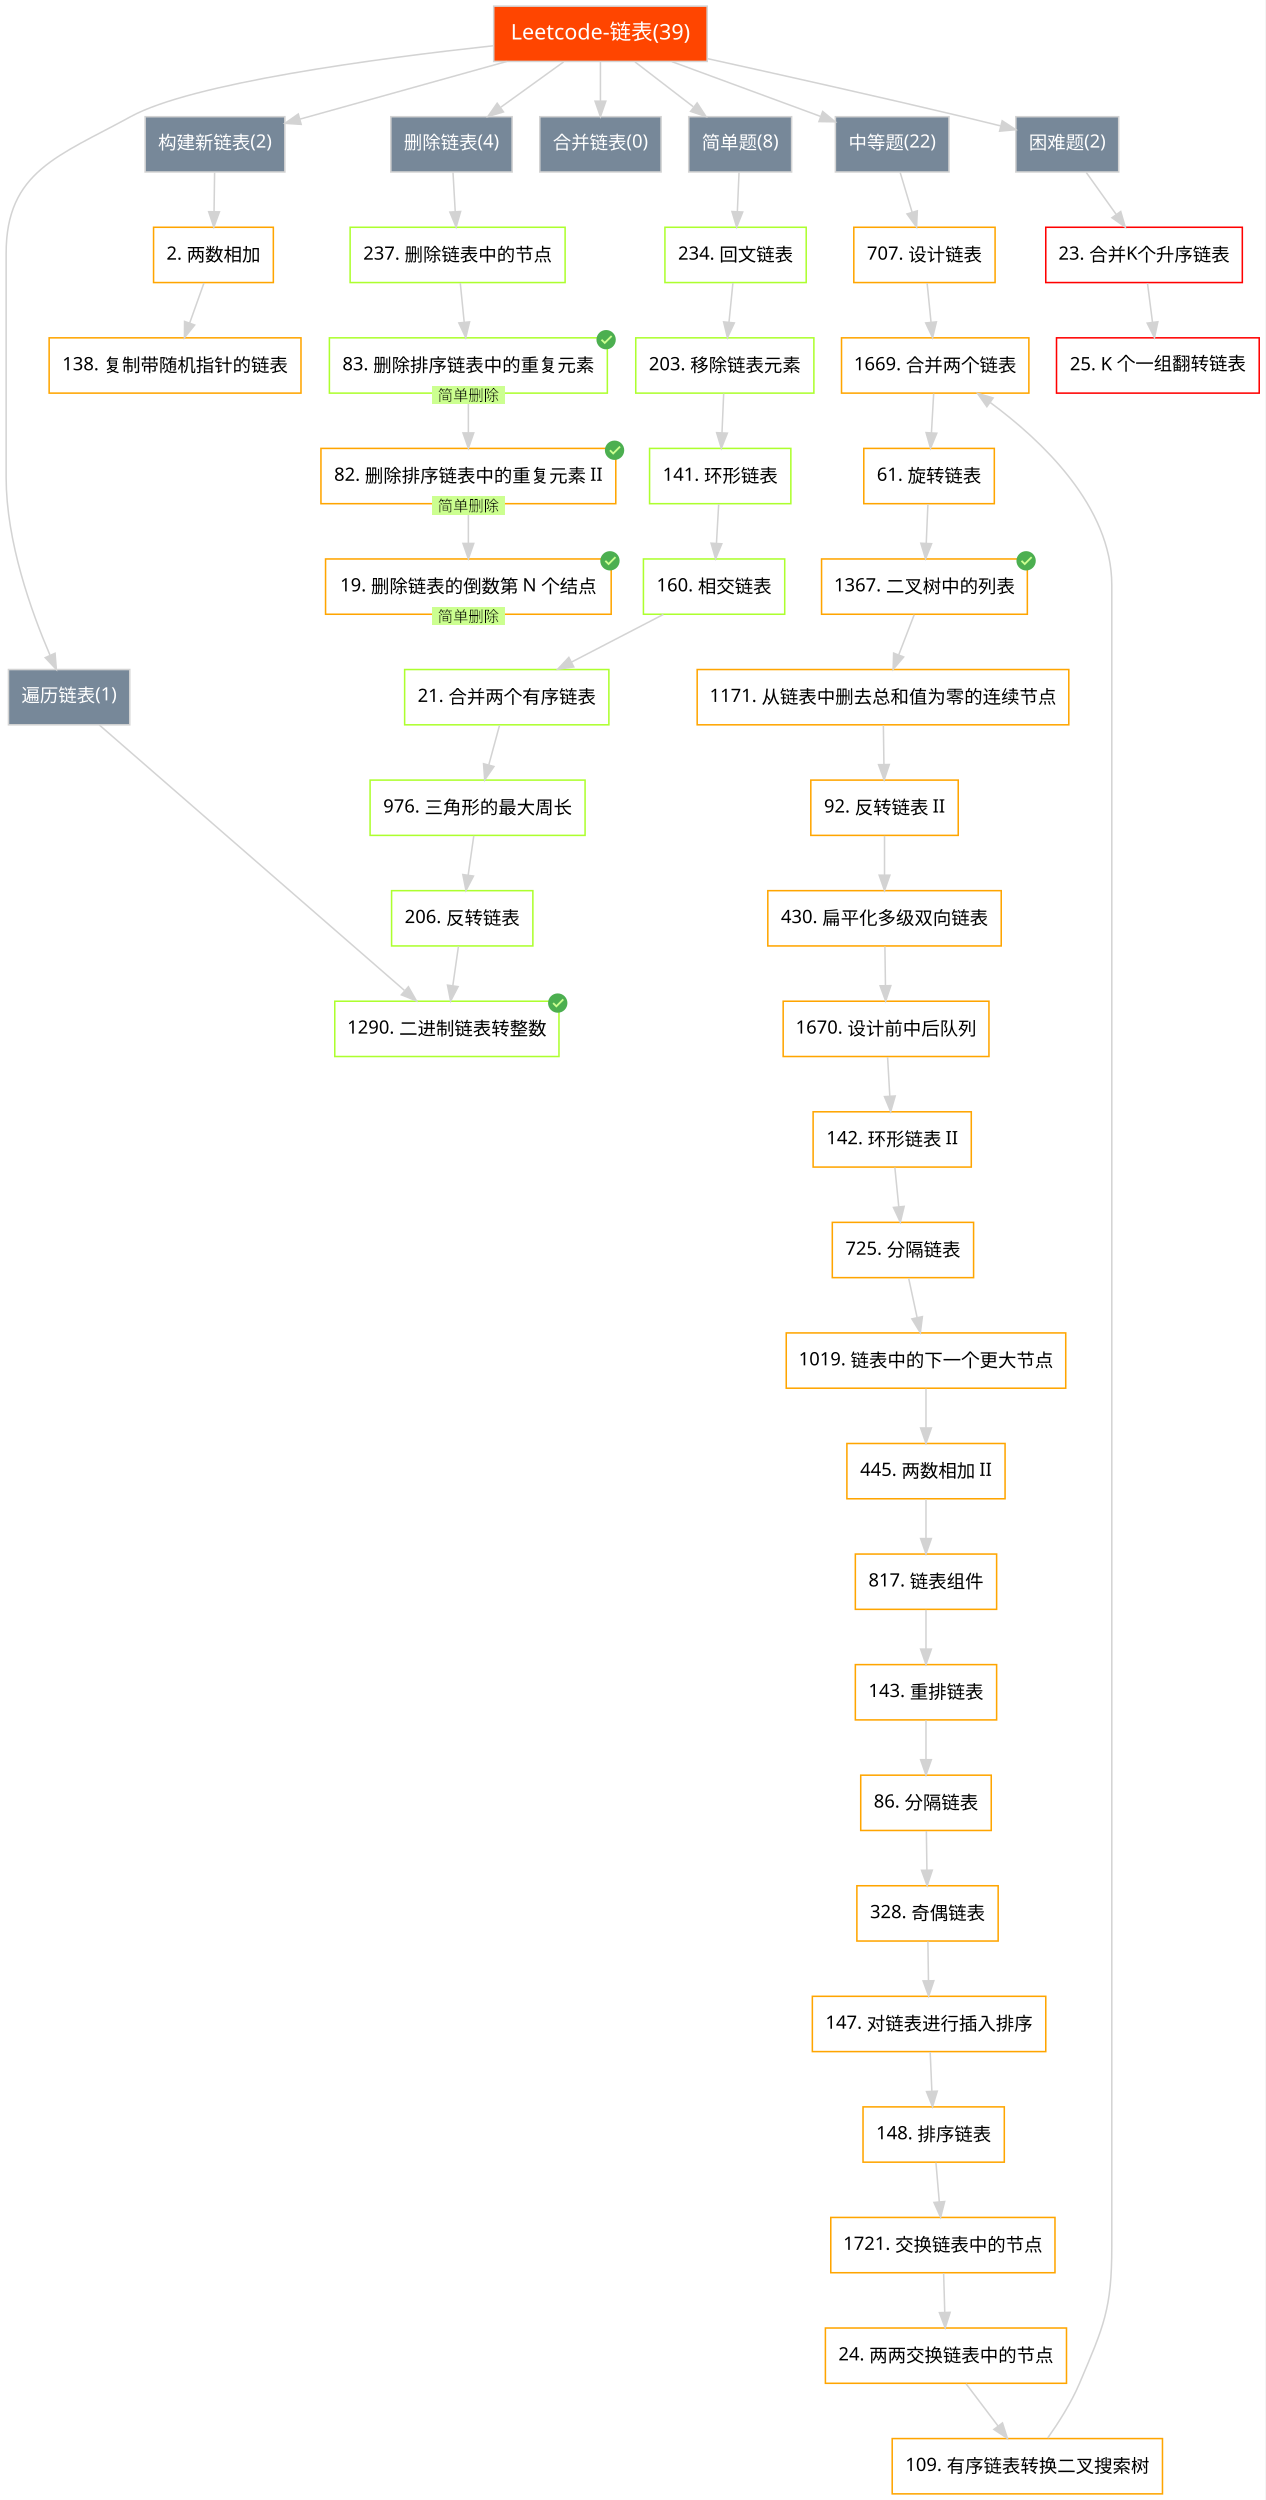
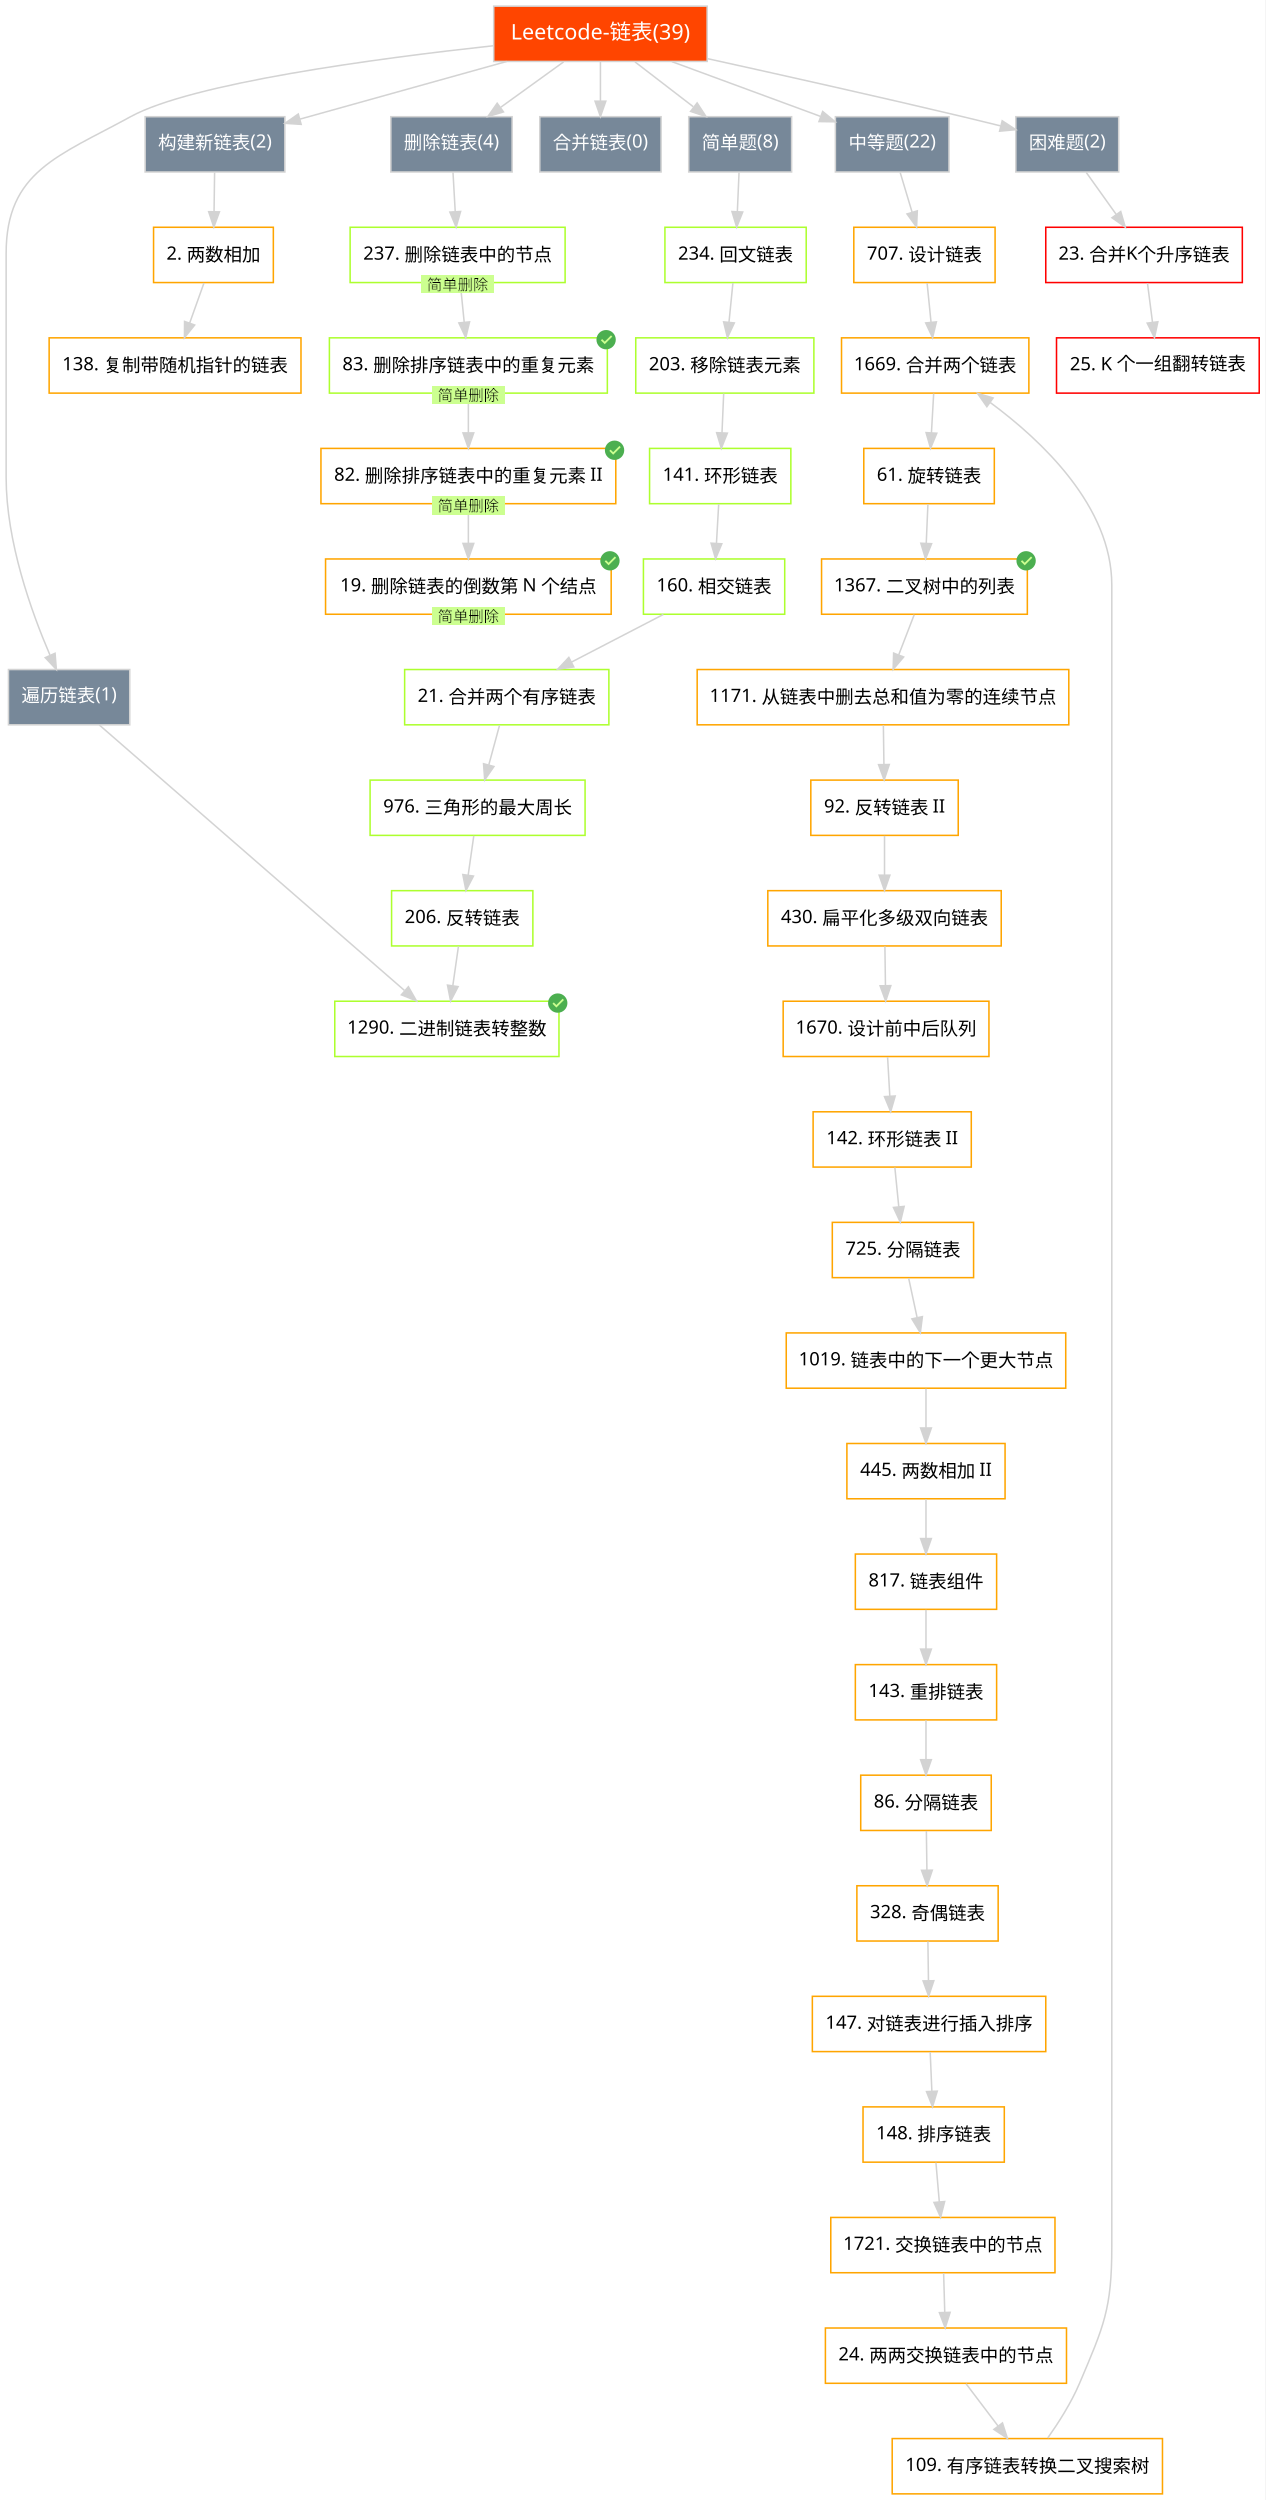
<svg xmlns="http://www.w3.org/2000/svg" xmlns:xlink="http://www.w3.org/1999/xlink" height="1628pt" viewBox="0.00 0.00 824.00 1628.00" width="824pt">
  <g class="graph" id="graph0" transform="scale(1 1) rotate(0) translate(4 1624)">
    <polygon fill="white" points="-4,4 -4,-1624 820,-1624 820,4 -4,4" stroke="transparent" />
    <g class="node" id="node1">
      <g id="a_node1">
        <a target="_parent" xlink:href="https://leetcode-cn.com/tag/linked-list" xlink:title="Leetcode-链表(39)">
          <polygon fill="orangered" points="456.5,-1620 317.5,-1620 317.5,-1584 456.5,-1584 456.5,-1620" stroke="lightgrey" />
          <text fill="white" font-family="Microsoft YaHei" font-size="14.00" text-anchor="middle" x="387" y="-1598.3">
      Leetcode-链表(39)
     </text>
        </a>
      </g>
    </g>
    <g class="node" id="node2">
      <polygon fill="lightslategray" points="80.5,-1188 1.5,-1188 1.5,-1152 80.5,-1152 80.5,-1188" stroke="lightgrey" />
      <text fill="white" font-family="Microsoft YaHei" font-size="12.00" text-anchor="middle" x="41" y="-1166.9">
    遍历链表(1)
   </text>
    </g>
    <g class="edge" id="edge1">
      <path d="M317.46,-1594.24C240.08,-1585.81 120.7,-1569.79 81,-1548 34.11,-1522.27 0,-1512.48 0,-1459 0,-1459 0,-1459 0,-1313 0,-1271.41 16.44,-1225.56 28.5,-1197.51" fill="none" stroke="lightgrey" />
      <polygon fill="lightgrey" points="31.85,-1198.59 32.7,-1188.03 25.45,-1195.75 31.85,-1198.59" stroke="lightgrey" />
    </g>
    <g class="node" id="node4">
      <polygon fill="lightslategray" points="181.5,-1548 90.5,-1548 90.5,-1512 181.5,-1512 181.5,-1548" stroke="lightgrey" />
      <text fill="white" font-family="Microsoft YaHei" font-size="12.00" text-anchor="middle" x="136" y="-1526.9">
    构建新链表(2)
   </text>
    </g>
    <g class="edge" id="edge3">
      <path d="M325.92,-1583.97C284.85,-1572.51 231.16,-1557.54 191.34,-1546.43" fill="none" stroke="lightgrey" />
      <polygon fill="lightgrey" points="192.11,-1543.01 181.53,-1543.7 190.23,-1549.76 192.11,-1543.01" stroke="lightgrey" />
    </g>
    <g class="node" id="node7">
      <polygon fill="lightslategray" points="329.5,-1548 250.5,-1548 250.5,-1512 329.5,-1512 329.5,-1548" stroke="lightgrey" />
      <text fill="white" font-family="Microsoft YaHei" font-size="12.00" text-anchor="middle" x="290" y="-1526.9">
    删除链表(4)
   </text>
    </g>
    <g class="edge" id="edge6">
      <path d="M363.02,-1583.7C350.69,-1574.8 335.48,-1563.82 322.15,-1554.2" fill="none" stroke="lightgrey" />
      <polygon fill="lightgrey" points="323.86,-1551.12 313.7,-1548.1 319.76,-1556.79 323.86,-1551.12" stroke="lightgrey" />
    </g>
    <g class="node" id="node12">
      <polygon fill="lightslategray" points="426.5,-1548 347.5,-1548 347.5,-1512 426.5,-1512 426.5,-1548" stroke="lightgrey" />
      <text fill="white" font-family="Microsoft YaHei" font-size="12.00" text-anchor="middle" x="387" y="-1526.9">
    合并链表(0)
   </text>
    </g>
    <g class="edge" id="edge11">
      <path d="M387,-1583.7C387,-1575.98 387,-1566.71 387,-1558.11" fill="none" stroke="lightgrey" />
      <polygon fill="lightgrey" points="390.5,-1558.1 387,-1548.1 383.5,-1558.1 390.5,-1558.1" stroke="lightgrey" />
    </g>
    <g class="node" id="node13">
      <polygon fill="lightslategray" points="511.5,-1548 444.5,-1548 444.5,-1512 511.5,-1512 511.5,-1548" stroke="lightgrey" />
      <text fill="white" font-family="Microsoft YaHei" font-size="12.00" text-anchor="middle" x="478" y="-1526.9">
    简单题(8)
   </text>
    </g>
    <g class="edge" id="edge12">
      <path d="M409.49,-1583.7C420.96,-1574.88 435.06,-1564.03 447.48,-1554.47" fill="none" stroke="lightgrey" />
      <polygon fill="lightgrey" points="449.97,-1556.98 455.76,-1548.1 445.7,-1551.43 449.97,-1556.98" stroke="lightgrey" />
    </g>
    <g class="node" id="node21">
      <polygon fill="lightslategray" points="614,-1548 540,-1548 540,-1512 614,-1512 614,-1548" stroke="lightgrey" />
      <text fill="white" font-family="Microsoft YaHei" font-size="12.00" text-anchor="middle" x="577" y="-1526.9">
    中等题(22)
   </text>
    </g>
    <g class="edge" id="edge21">
      <path d="M433.48,-1583.88C462.89,-1573.04 500.79,-1559.08 530.25,-1548.22" fill="none" stroke="lightgrey" />
      <polygon fill="lightgrey" points="531.73,-1551.41 539.9,-1544.67 529.31,-1544.84 531.73,-1551.41" stroke="lightgrey" />
    </g>
    <g class="node" id="node43">
      <polygon fill="lightslategray" points="724.5,-1548 657.5,-1548 657.5,-1512 724.5,-1512 724.5,-1548" stroke="lightgrey" />
      <text fill="white" font-family="Microsoft YaHei" font-size="12.00" text-anchor="middle" x="691" y="-1526.9">
    困难题(2)
   </text>
    </g>
    <g class="edge" id="edge44">
      <path d="M456.55,-1585.84C503.6,-1575.47 567.13,-1561.26 623,-1548 631,-1546.1 639.51,-1544.02 647.7,-1541.99" fill="none" stroke="lightgrey" />
      <polygon fill="lightgrey" points="648.63,-1545.36 657.49,-1539.55 646.94,-1538.57 648.63,-1545.36" stroke="lightgrey" />
    </g>
    <g class="node" id="node3">
      <g id="a_node3">
        <a target="_parent" xlink:href="https://leetcode-cn.com/problems/convert-binary-number-in-a-linked-list-to-integer" xlink:title="1290. 二进制链表转整数">
          <polygon fill="none" points="360,-972 214,-972 214,-936 360,-936 360,-972" stroke="greenyellow" />
          <text font-family="Microsoft YaHei" font-size="12.00" text-anchor="middle" x="287" y="-950.9">
      1290. 二进制链表转整数
     </text>
        </a>
      </g>
      <g transform="translate(352.0, -978.0) scale(0.3)">
        <circle cx="24" cy="24" fill="#4CAF50" r="21" />
        <polygon fill="#CCFF90" points="34.6,14.6 21,28.2 15.4,22.6 12.6,25.4 21,33.8 37.4,17.4" />
      </g>
    </g>
    <g class="edge" id="edge2">
      <path d="M60.72,-1151.85C104.35,-1113.89 209.18,-1022.7 259.34,-979.06" fill="none" stroke="lightgrey" />
      <polygon fill="lightgrey" points="261.94,-981.44 267.19,-972.23 257.35,-976.16 261.94,-981.44" stroke="lightgrey" />
    </g>
    <g class="node" id="node5">
      <g id="a_node5">
        <a target="_parent" xlink:href="https://leetcode-cn.com/problems/add-two-numbers" xlink:title="2. 两数相加">
          <polygon fill="none" points="174,-1476 96,-1476 96,-1440 174,-1440 174,-1476" stroke="orange" />
          <text font-family="Microsoft YaHei" font-size="12.00" text-anchor="middle" x="135" y="-1454.9">
      2. 两数相加
     </text>
        </a>
      </g>
    </g>
    <g class="edge" id="edge4">
      <path d="M135.75,-1511.7C135.64,-1503.98 135.51,-1494.71 135.39,-1486.11" fill="none" stroke="lightgrey" />
      <polygon fill="lightgrey" points="138.89,-1486.05 135.24,-1476.1 131.89,-1486.15 138.89,-1486.05" stroke="lightgrey" />
    </g>
    <g class="node" id="node6">
      <g id="a_node6">
        <a target="_parent" xlink:href="https://leetcode-cn.com/problems/copy-list-with-random-pointer" xlink:title="138. 复制带随机指针的链表">
          <polygon fill="none" points="192,-1404 28,-1404 28,-1368 192,-1368 192,-1404" stroke="orange" />
          <text font-family="Microsoft YaHei" font-size="12.00" text-anchor="middle" x="110" y="-1382.9">
      138. 复制带随机指针的链表
     </text>
        </a>
      </g>
    </g>
    <g class="edge" id="edge5">
      <path d="M128.82,-1439.7C126,-1431.81 122.61,-1422.3 119.48,-1413.55" fill="none" stroke="lightgrey" />
      <polygon fill="lightgrey" points="122.77,-1412.34 116.11,-1404.1 116.18,-1414.7 122.77,-1412.34" stroke="lightgrey" />
    </g>
    <g class="node" id="node8">
      <g id="a_node8">
        <a target="_parent" xlink:href="https://leetcode-cn.com/problems/delete-node-in-a-linked-list" xlink:title="237. 删除链表中的节点">
          <polygon fill="none" points="364,-1476 224,-1476 224,-1440 364,-1440 364,-1476" stroke="greenyellow" />
          <text font-family="Microsoft YaHei" font-size="12.00" text-anchor="middle" x="294" y="-1454.9">
      237. 删除链表中的节点
     </text>
        </a>
      </g>
    </g>
    <g class="edge" id="edge7">
      <path d="M290.99,-1511.7C291.43,-1503.98 291.96,-1494.71 292.45,-1486.11" fill="none" stroke="lightgrey" />
      <polygon fill="lightgrey" points="295.95,-1486.29 293.02,-1476.1 288.96,-1485.89 295.95,-1486.29" stroke="lightgrey" />
    </g>
    <g class="node" id="node9">
      <g id="a_node9">
        <a target="_parent" xlink:href="https://leetcode-cn.com/problems/remove-duplicates-from-sorted-list" xlink:title="83. 删除排序链表中的重复元素">
          <polygon fill="none" points="391.5,-1404 210.5,-1404 210.5,-1368 391.5,-1368 391.5,-1404" stroke="greenyellow" />
          <text font-family="Microsoft YaHei" font-size="12.00" text-anchor="middle" x="301" y="-1382.9">
      83. 删除排序链表中的重复元素
     </text>
        </a>
      </g>
      <g transform="translate(383.5, -1410.0) scale(0.3)">
        <circle cx="24" cy="24" fill="#4CAF50" r="21" />
        <polygon fill="#CCFF90" points="34.6,14.6 21,28.2 15.4,22.6 12.6,25.4 21,33.8 37.4,17.4" />
      </g>
    </g>
    <g class="edge" id="edge8">
      <path d="M295.73,-1439.7C296.5,-1431.98 297.43,-1422.71 298.29,-1414.11" fill="none" stroke="lightgrey" />
      <polygon fill="lightgrey" points="301.78,-1414.4 299.29,-1404.1 294.81,-1413.71 301.78,-1414.4" stroke="lightgrey" />
    </g>
    <g class="node" id="node10">
      <g id="a_node10">
        <a target="_parent" xlink:href="https://leetcode-cn.com/problems/remove-duplicates-from-sorted-list-ii" xlink:title="82. 删除排序链表中的重复元素 II">
          <polygon fill="none" points="397,-1332 205,-1332 205,-1296 397,-1296 397,-1332" stroke="orange" />
          <text font-family="Microsoft YaHei" font-size="12.00" text-anchor="middle" x="301" y="-1310.9">
      82. 删除排序链表中的重复元素 II
     </text>
        </a>
      </g>
      <g transform="translate(389.0, -1338.0) scale(0.3)">
        <circle cx="24" cy="24" fill="#4CAF50" r="21" />
        <polygon fill="#CCFF90" points="34.6,14.6 21,28.2 15.4,22.6 12.6,25.4 21,33.8 37.4,17.4" />
      </g>
    </g>
    <g class="edge" id="edge9">
      <path d="M301,-1367.7C301,-1359.98 301,-1350.71 301,-1342.11" fill="none" stroke="lightgrey" />
      <polygon fill="lightgrey" points="304.5,-1342.1 301,-1332.1 297.5,-1342.1 304.5,-1342.1" stroke="lightgrey" />
    </g>
    <g class="node" id="node11">
      <g id="a_node11">
        <a target="_parent" xlink:href="https://leetcode-cn.com/problems/remove-nth-node-from-end-of-list" xlink:title="19. 删除链表的倒数第 N 个结点">
          <polygon fill="none" points="394,-1260 208,-1260 208,-1224 394,-1224 394,-1260" stroke="orange" />
          <text font-family="Microsoft YaHei" font-size="12.00" text-anchor="middle" x="301" y="-1238.9">
      19. 删除链表的倒数第 N 个结点
     </text>
        </a>
      </g>
      <g transform="translate(386.0, -1266.0) scale(0.3)">
        <circle cx="24" cy="24" fill="#4CAF50" r="21" />
        <polygon fill="#CCFF90" points="34.6,14.6 21,28.2 15.4,22.6 12.6,25.4 21,33.8 37.4,17.4" />
      </g>
    </g>
    <g class="edge" id="edge10">
      <path d="M301,-1295.7C301,-1287.98 301,-1278.71 301,-1270.11" fill="none" stroke="lightgrey" />
      <polygon fill="lightgrey" points="304.5,-1270.1 301,-1260.1 297.5,-1270.1 304.5,-1270.1" stroke="lightgrey" />
    </g>
    <g class="node" id="node14">
      <g id="a_node14">
        <a target="_parent" xlink:href="https://leetcode-cn.com/problems/palindrome-linked-list" xlink:title="234. 回文链表">
          <polygon fill="none" points="521,-1476 429,-1476 429,-1440 521,-1440 521,-1476" stroke="greenyellow" />
          <text font-family="Microsoft YaHei" font-size="12.00" text-anchor="middle" x="475" y="-1454.9">
      234. 回文链表
     </text>
        </a>
      </g>
    </g>
    <g class="edge" id="edge13">
      <path d="M477.26,-1511.7C476.93,-1503.98 476.53,-1494.71 476.16,-1486.11" fill="none" stroke="lightgrey" />
      <polygon fill="lightgrey" points="479.66,-1485.95 475.73,-1476.1 472.66,-1486.25 479.66,-1485.95" stroke="lightgrey" />
    </g>
    <g class="node" id="node15">
      <g id="a_node15">
        <a target="_parent" xlink:href="https://leetcode-cn.com/problems/remove-linked-list-elements" xlink:title="203. 移除链表元素">
          <polygon fill="none" points="526,-1404 410,-1404 410,-1368 526,-1368 526,-1404" stroke="greenyellow" />
          <text font-family="Microsoft YaHei" font-size="12.00" text-anchor="middle" x="468" y="-1382.9">
      203. 移除链表元素
     </text>
        </a>
      </g>
    </g>
    <g class="edge" id="edge14">
      <path d="M473.27,-1439.7C472.5,-1431.98 471.57,-1422.71 470.71,-1414.11" fill="none" stroke="lightgrey" />
      <polygon fill="lightgrey" points="474.19,-1413.71 469.71,-1404.1 467.22,-1414.4 474.19,-1413.71" stroke="lightgrey" />
    </g>
    <g class="node" id="node16">
      <g id="a_node16">
        <a target="_parent" xlink:href="https://leetcode-cn.com/problems/linked-list-cycle" xlink:title="141. 环形链表">
          <polygon fill="none" points="511,-1332 419,-1332 419,-1296 511,-1296 511,-1332" stroke="greenyellow" />
          <text font-family="Microsoft YaHei" font-size="12.00" text-anchor="middle" x="465" y="-1310.9">
      141. 环形链表
     </text>
        </a>
      </g>
    </g>
    <g class="edge" id="edge15">
      <path d="M467.26,-1367.7C466.93,-1359.98 466.53,-1350.71 466.16,-1342.11" fill="none" stroke="lightgrey" />
      <polygon fill="lightgrey" points="469.66,-1341.95 465.73,-1332.1 462.66,-1342.25 469.66,-1341.95" stroke="lightgrey" />
    </g>
    <g class="node" id="node17">
      <g id="a_node17">
        <a target="_parent" xlink:href="https://leetcode-cn.com/problems/intersection-of-two-linked-lists" xlink:title="160. 相交链表">
          <polygon fill="none" points="507,-1260 415,-1260 415,-1224 507,-1224 507,-1260" stroke="greenyellow" />
          <text font-family="Microsoft YaHei" font-size="12.00" text-anchor="middle" x="461" y="-1238.9">
      160. 相交链表
     </text>
        </a>
      </g>
    </g>
    <g class="edge" id="edge16">
      <path d="M464.01,-1295.7C463.57,-1287.98 463.04,-1278.71 462.55,-1270.11" fill="none" stroke="lightgrey" />
      <polygon fill="lightgrey" points="466.04,-1269.89 461.98,-1260.1 459.05,-1270.29 466.04,-1269.89" stroke="lightgrey" />
    </g>
    <g class="node" id="node18">
      <g id="a_node18">
        <a target="_parent" xlink:href="https://leetcode-cn.com/problems/merge-two-sorted-lists" xlink:title="21. 合并两个有序链表">
          <polygon fill="none" points="392.5,-1188 259.5,-1188 259.5,-1152 392.5,-1152 392.5,-1188" stroke="greenyellow" />
          <text font-family="Microsoft YaHei" font-size="12.00" text-anchor="middle" x="326" y="-1166.9">
      21. 合并两个有序链表
     </text>
        </a>
      </g>
    </g>
    <g class="edge" id="edge17">
      <path d="M427.98,-1223.88C409.92,-1214.51 387.35,-1202.81 368.05,-1192.8" fill="none" stroke="lightgrey" />
      <polygon fill="lightgrey" points="369.64,-1189.69 359.15,-1188.19 366.42,-1195.9 369.64,-1189.69" stroke="lightgrey" />
    </g>
    <g class="node" id="node19">
      <g id="a_node19">
        <a target="_parent" xlink:href="https://leetcode-cn.com/problems/largest-perimeter-triangle" xlink:title="976. 三角形的最大周长">
          <polygon fill="none" points="377,-1116 237,-1116 237,-1080 377,-1080 377,-1116" stroke="greenyellow" />
          <text font-family="Microsoft YaHei" font-size="12.00" text-anchor="middle" x="307" y="-1094.9">
      976. 三角形的最大周长
     </text>
        </a>
      </g>
    </g>
    <g class="edge" id="edge18">
      <path d="M321.3,-1151.7C319.19,-1143.9 316.64,-1134.51 314.28,-1125.83" fill="none" stroke="lightgrey" />
      <polygon fill="lightgrey" points="317.64,-1124.84 311.64,-1116.1 310.88,-1126.67 317.64,-1124.84" stroke="lightgrey" />
    </g>
    <g class="node" id="node20">
      <g id="a_node20">
        <a target="_parent" xlink:href="https://leetcode-cn.com/problems/reverse-linked-list" xlink:title="206. 反转链表">
          <polygon fill="none" points="343,-1044 251,-1044 251,-1008 343,-1008 343,-1044" stroke="greenyellow" />
          <text font-family="Microsoft YaHei" font-size="12.00" text-anchor="middle" x="297" y="-1022.9">
      206. 反转链表
     </text>
        </a>
      </g>
    </g>
    <g class="edge" id="edge19">
      <path d="M304.53,-1079.7C303.43,-1071.98 302.1,-1062.71 300.87,-1054.11" fill="none" stroke="lightgrey" />
      <polygon fill="lightgrey" points="304.32,-1053.51 299.44,-1044.1 297.39,-1054.5 304.32,-1053.51" stroke="lightgrey" />
    </g>
    <g class="edge" id="edge20">
      <path d="M294.53,-1007.7C293.43,-999.98 292.1,-990.71 290.87,-982.11" fill="none" stroke="lightgrey" />
      <polygon fill="lightgrey" points="294.32,-981.51 289.44,-972.1 287.39,-982.5 294.32,-981.51" stroke="lightgrey" />
    </g>
    <g class="node" id="node22">
      <g id="a_node22">
        <a target="_parent" xlink:href="https://leetcode-cn.com/problems/design-linked-list" xlink:title="707. 设计链表">
          <polygon fill="none" points="644,-1476 552,-1476 552,-1440 644,-1440 644,-1476" stroke="orange" />
          <text font-family="Microsoft YaHei" font-size="12.00" text-anchor="middle" x="598" y="-1454.9">
      707. 设计链表
     </text>
        </a>
      </g>
    </g>
    <g class="edge" id="edge22">
      <path d="M582.19,-1511.7C584.53,-1503.9 587.35,-1494.51 589.95,-1485.83" fill="none" stroke="lightgrey" />
      <polygon fill="lightgrey" points="593.35,-1486.69 592.87,-1476.1 586.64,-1484.68 593.35,-1486.69" stroke="lightgrey" />
    </g>
    <g class="node" id="node23">
      <g id="a_node23">
        <a target="_parent" xlink:href="https://leetcode-cn.com/problems/merge-in-between-linked-lists" xlink:title="1669. 合并两个链表">
          <polygon fill="none" points="666,-1404 544,-1404 544,-1368 666,-1368 666,-1404" stroke="orange" />
          <text font-family="Microsoft YaHei" font-size="12.00" text-anchor="middle" x="605" y="-1382.9">
      1669. 合并两个链表
     </text>
        </a>
      </g>
    </g>
    <g class="edge" id="edge23">
      <path d="M599.73,-1439.7C600.5,-1431.98 601.43,-1422.71 602.29,-1414.11" fill="none" stroke="lightgrey" />
      <polygon fill="lightgrey" points="605.78,-1414.4 603.29,-1404.1 598.81,-1413.71 605.78,-1414.4" stroke="lightgrey" />
    </g>
    <g class="node" id="node24">
      <g id="a_node24">
        <a target="_parent" xlink:href="https://leetcode-cn.com/problems/rotate-list" xlink:title="61. 旋转链表">
          <polygon fill="none" points="643.5,-1332 558.5,-1332 558.5,-1296 643.5,-1296 643.5,-1332" stroke="orange" />
          <text font-family="Microsoft YaHei" font-size="12.00" text-anchor="middle" x="601" y="-1310.9">
      61. 旋转链表
     </text>
        </a>
      </g>
    </g>
    <g class="edge" id="edge24">
      <path d="M604.01,-1367.7C603.57,-1359.98 603.04,-1350.71 602.55,-1342.11" fill="none" stroke="lightgrey" />
      <polygon fill="lightgrey" points="606.04,-1341.89 601.98,-1332.1 599.05,-1342.29 606.04,-1341.89" stroke="lightgrey" />
    </g>
    <g class="node" id="node25">
      <g id="a_node25">
        <a target="_parent" xlink:href="https://leetcode-cn.com/problems/linked-list-in-binary-tree" xlink:title="1367. 二叉树中的列表">
          <polygon fill="none" points="665,-1260 531,-1260 531,-1224 665,-1224 665,-1260" stroke="orange" />
          <text font-family="Microsoft YaHei" font-size="12.00" text-anchor="middle" x="598" y="-1238.9">
      1367. 二叉树中的列表
     </text>
        </a>
      </g>
      <g transform="translate(657.0, -1266.0) scale(0.3)">
        <circle cx="24" cy="24" fill="#4CAF50" r="21" />
        <polygon fill="#CCFF90" points="34.6,14.6 21,28.2 15.4,22.6 12.6,25.4 21,33.8 37.4,17.4" />
      </g>
    </g>
    <g class="edge" id="edge25">
      <path d="M600.26,-1295.7C599.93,-1287.98 599.53,-1278.71 599.16,-1270.11" fill="none" stroke="lightgrey" />
      <polygon fill="lightgrey" points="602.66,-1269.95 598.73,-1260.1 595.66,-1270.25 602.66,-1269.95" stroke="lightgrey" />
    </g>
    <g class="node" id="node26">
      <g id="a_node26">
        <a target="_parent" xlink:href="https://leetcode-cn.com/problems/remove-zero-sum-consecutive-nodes-from-linked-list" xlink:title="1171. 从链表中删去总和值为零的连续节点">
          <polygon fill="none" points="692,-1188 450,-1188 450,-1152 692,-1152 692,-1188" stroke="orange" />
          <text font-family="Microsoft YaHei" font-size="12.00" text-anchor="middle" x="571" y="-1166.9">
      1171. 从链表中删去总和值为零的连续节点
     </text>
        </a>
      </g>
    </g>
    <g class="edge" id="edge26">
      <path d="M591.33,-1223.7C588.29,-1215.81 584.62,-1206.3 581.24,-1197.55" fill="none" stroke="lightgrey" />
      <polygon fill="lightgrey" points="584.46,-1196.17 577.6,-1188.1 577.93,-1198.69 584.46,-1196.17" stroke="lightgrey" />
    </g>
    <g class="node" id="node27">
      <g id="a_node27">
        <a target="_parent" xlink:href="https://leetcode-cn.com/problems/reverse-linked-list-ii" xlink:title="92. 反转链表 II">
          <polygon fill="none" points="620,-1116 524,-1116 524,-1080 620,-1080 620,-1116" stroke="orange" />
          <text font-family="Microsoft YaHei" font-size="12.00" text-anchor="middle" x="572" y="-1094.9">
      92. 反转链表 II
     </text>
        </a>
      </g>
    </g>
    <g class="edge" id="edge27">
      <path d="M571.25,-1151.7C571.36,-1143.98 571.49,-1134.71 571.61,-1126.11" fill="none" stroke="lightgrey" />
      <polygon fill="lightgrey" points="575.11,-1126.15 571.76,-1116.1 568.11,-1126.05 575.11,-1126.15" stroke="lightgrey" />
    </g>
    <g class="node" id="node28">
      <g id="a_node28">
        <a target="_parent" xlink:href="https://leetcode-cn.com/problems/flatten-a-multilevel-doubly-linked-list" xlink:title="430. 扁平化多级双向链表">
          <polygon fill="none" points="648,-1044 496,-1044 496,-1008 648,-1008 648,-1044" stroke="orange" />
          <text font-family="Microsoft YaHei" font-size="12.00" text-anchor="middle" x="572" y="-1022.9">
      430. 扁平化多级双向链表
     </text>
        </a>
      </g>
    </g>
    <g class="edge" id="edge28">
      <path d="M572,-1079.7C572,-1071.98 572,-1062.71 572,-1054.11" fill="none" stroke="lightgrey" />
      <polygon fill="lightgrey" points="575.5,-1054.1 572,-1044.1 568.5,-1054.1 575.5,-1054.1" stroke="lightgrey" />
    </g>
    <g class="node" id="node29">
      <g id="a_node29">
        <a target="_parent" xlink:href="https://leetcode-cn.com/problems/design-front-middle-back-queue" xlink:title="1670. 设计前中后队列">
          <polygon fill="none" points="640,-972 506,-972 506,-936 640,-936 640,-972" stroke="orange" />
          <text font-family="Microsoft YaHei" font-size="12.00" text-anchor="middle" x="573" y="-950.9">
      1670. 设计前中后队列
     </text>
        </a>
      </g>
    </g>
    <g class="edge" id="edge29">
      <path d="M572.25,-1007.7C572.36,-999.98 572.49,-990.71 572.61,-982.11" fill="none" stroke="lightgrey" />
      <polygon fill="lightgrey" points="576.11,-982.15 572.76,-972.1 569.11,-982.05 576.11,-982.15" stroke="lightgrey" />
    </g>
    <g class="node" id="node30">
      <g id="a_node30">
        <a target="_parent" xlink:href="https://leetcode-cn.com/problems/linked-list-cycle-ii" xlink:title="142. 环形链表 II">
          <polygon fill="none" points="628.5,-900 525.5,-900 525.5,-864 628.5,-864 628.5,-900" stroke="orange" />
          <text font-family="Microsoft YaHei" font-size="12.00" text-anchor="middle" x="577" y="-878.9">
      142. 环形链表 II
     </text>
        </a>
      </g>
    </g>
    <g class="edge" id="edge30">
      <path d="M573.99,-935.7C574.43,-927.98 574.96,-918.71 575.45,-910.11" fill="none" stroke="lightgrey" />
      <polygon fill="lightgrey" points="578.95,-910.29 576.02,-900.1 571.96,-909.89 578.95,-910.29" stroke="lightgrey" />
    </g>
    <g class="node" id="node31">
      <g id="a_node31">
        <a target="_parent" xlink:href="https://leetcode-cn.com/problems/split-linked-list-in-parts" xlink:title="725. 分隔链表">
          <polygon fill="none" points="630,-828 538,-828 538,-792 630,-792 630,-828" stroke="orange" />
          <text font-family="Microsoft YaHei" font-size="12.00" text-anchor="middle" x="584" y="-806.9">
      725. 分隔链表
     </text>
        </a>
      </g>
    </g>
    <g class="edge" id="edge31">
      <path d="M578.73,-863.7C579.5,-855.98 580.43,-846.71 581.29,-838.11" fill="none" stroke="lightgrey" />
      <polygon fill="lightgrey" points="584.78,-838.4 582.29,-828.1 577.81,-837.71 584.78,-838.4" stroke="lightgrey" />
    </g>
    <g class="node" id="node32">
      <g id="a_node32">
        <a target="_parent" xlink:href="https://leetcode-cn.com/problems/next-greater-node-in-linked-list" xlink:title="1019. 链表中的下一个更大节点">
          <polygon fill="none" points="690,-756 508,-756 508,-720 690,-720 690,-756" stroke="orange" />
          <text font-family="Microsoft YaHei" font-size="12.00" text-anchor="middle" x="599" y="-734.9">
      1019. 链表中的下一个更大节点
     </text>
        </a>
      </g>
    </g>
    <g class="edge" id="edge32">
      <path d="M587.71,-791.7C589.36,-783.98 591.35,-774.71 593.19,-766.11" fill="none" stroke="lightgrey" />
      <polygon fill="lightgrey" points="596.66,-766.62 595.33,-756.1 589.82,-765.15 596.66,-766.62" stroke="lightgrey" />
    </g>
    <g class="node" id="node33">
      <g id="a_node33">
        <a target="_parent" xlink:href="https://leetcode-cn.com/problems/add-two-numbers-ii" xlink:title="445. 两数相加 II">
          <polygon fill="none" points="650.5,-684 547.5,-684 547.5,-648 650.5,-648 650.5,-684" stroke="orange" />
          <text font-family="Microsoft YaHei" font-size="12.00" text-anchor="middle" x="599" y="-662.9">
      445. 两数相加 II
     </text>
        </a>
      </g>
    </g>
    <g class="edge" id="edge33">
      <path d="M599,-719.7C599,-711.98 599,-702.71 599,-694.11" fill="none" stroke="lightgrey" />
      <polygon fill="lightgrey" points="602.5,-694.1 599,-684.1 595.5,-694.1 602.5,-694.1" stroke="lightgrey" />
    </g>
    <g class="node" id="node34">
      <g id="a_node34">
        <a target="_parent" xlink:href="https://leetcode-cn.com/problems/linked-list-components" xlink:title="817. 链表组件">
          <polygon fill="none" points="645,-612 553,-612 553,-576 645,-576 645,-612" stroke="orange" />
          <text font-family="Microsoft YaHei" font-size="12.00" text-anchor="middle" x="599" y="-590.9">
      817. 链表组件
     </text>
        </a>
      </g>
    </g>
    <g class="edge" id="edge34">
      <path d="M599,-647.7C599,-639.98 599,-630.71 599,-622.11" fill="none" stroke="lightgrey" />
      <polygon fill="lightgrey" points="602.5,-622.1 599,-612.1 595.5,-622.1 602.5,-622.1" stroke="lightgrey" />
    </g>
    <g class="node" id="node35">
      <g id="a_node35">
        <a target="_parent" xlink:href="https://leetcode-cn.com/problems/reorder-list" xlink:title="143. 重排链表">
          <polygon fill="none" points="645,-540 553,-540 553,-504 645,-504 645,-540" stroke="orange" />
          <text font-family="Microsoft YaHei" font-size="12.00" text-anchor="middle" x="599" y="-518.9">
      143. 重排链表
     </text>
        </a>
      </g>
    </g>
    <g class="edge" id="edge35">
      <path d="M599,-575.7C599,-567.98 599,-558.71 599,-550.11" fill="none" stroke="lightgrey" />
      <polygon fill="lightgrey" points="602.5,-550.1 599,-540.1 595.5,-550.1 602.5,-550.1" stroke="lightgrey" />
    </g>
    <g class="node" id="node36">
      <g id="a_node36">
        <a target="_parent" xlink:href="https://leetcode-cn.com/problems/partition-list" xlink:title="86. 分隔链表">
          <polygon fill="none" points="641.5,-468 556.5,-468 556.5,-432 641.5,-432 641.5,-468" stroke="orange" />
          <text font-family="Microsoft YaHei" font-size="12.00" text-anchor="middle" x="599" y="-446.9">
      86. 分隔链表
     </text>
        </a>
      </g>
    </g>
    <g class="edge" id="edge36">
      <path d="M599,-503.7C599,-495.98 599,-486.71 599,-478.11" fill="none" stroke="lightgrey" />
      <polygon fill="lightgrey" points="602.5,-478.1 599,-468.1 595.5,-478.1 602.5,-478.1" stroke="lightgrey" />
    </g>
    <g class="node" id="node37">
      <g id="a_node37">
        <a target="_parent" xlink:href="https://leetcode-cn.com/problems/odd-even-linked-list" xlink:title="328. 奇偶链表">
          <polygon fill="none" points="646,-396 554,-396 554,-360 646,-360 646,-396" stroke="orange" />
          <text font-family="Microsoft YaHei" font-size="12.00" text-anchor="middle" x="600" y="-374.9">
      328. 奇偶链表
     </text>
        </a>
      </g>
    </g>
    <g class="edge" id="edge37">
      <path d="M599.25,-431.7C599.36,-423.98 599.49,-414.71 599.61,-406.11" fill="none" stroke="lightgrey" />
      <polygon fill="lightgrey" points="603.11,-406.15 599.76,-396.1 596.11,-406.05 603.11,-406.15" stroke="lightgrey" />
    </g>
    <g class="node" id="node38">
      <g id="a_node38">
        <a target="_parent" xlink:href="https://leetcode-cn.com/problems/insertion-sort-list" xlink:title="147. 对链表进行插入排序">
          <polygon fill="none" points="677,-324 525,-324 525,-288 677,-288 677,-324" stroke="orange" />
          <text font-family="Microsoft YaHei" font-size="12.00" text-anchor="middle" x="601" y="-302.9">
      147. 对链表进行插入排序
     </text>
        </a>
      </g>
    </g>
    <g class="edge" id="edge38">
      <path d="M600.25,-359.7C600.36,-351.98 600.49,-342.71 600.61,-334.11" fill="none" stroke="lightgrey" />
      <polygon fill="lightgrey" points="604.11,-334.15 600.76,-324.1 597.11,-334.05 604.11,-334.15" stroke="lightgrey" />
    </g>
    <g class="node" id="node39">
      <g id="a_node39">
        <a target="_parent" xlink:href="https://leetcode-cn.com/problems/sort-list" xlink:title="148. 排序链表">
          <polygon fill="none" points="650,-252 558,-252 558,-216 650,-216 650,-252" stroke="orange" />
          <text font-family="Microsoft YaHei" font-size="12.00" text-anchor="middle" x="604" y="-230.9">
      148. 排序链表
     </text>
        </a>
      </g>
    </g>
    <g class="edge" id="edge39">
      <path d="M601.74,-287.7C602.07,-279.98 602.47,-270.71 602.84,-262.11" fill="none" stroke="lightgrey" />
      <polygon fill="lightgrey" points="606.34,-262.25 603.27,-252.1 599.34,-261.95 606.34,-262.25" stroke="lightgrey" />
    </g>
    <g class="node" id="node40">
      <g id="a_node40">
        <a target="_parent" xlink:href="https://leetcode-cn.com/problems/swapping-nodes-in-a-linked-list" xlink:title="1721. 交换链表中的节点">
          <polygon fill="none" points="683,-180 537,-180 537,-144 683,-144 683,-180" stroke="orange" />
          <text font-family="Microsoft YaHei" font-size="12.00" text-anchor="middle" x="610" y="-158.9">
      1721. 交换链表中的节点
     </text>
        </a>
      </g>
    </g>
    <g class="edge" id="edge40">
      <path d="M605.48,-215.7C606.14,-207.98 606.94,-198.71 607.68,-190.11" fill="none" stroke="lightgrey" />
      <polygon fill="lightgrey" points="611.17,-190.37 608.53,-180.1 604.19,-189.77 611.17,-190.37" stroke="lightgrey" />
    </g>
    <g class="node" id="node41">
      <g id="a_node41">
        <a target="_parent" xlink:href="https://leetcode-cn.com/problems/swap-nodes-in-pairs" xlink:title="24. 两两交换链表中的节点">
          <polygon fill="none" points="690.5,-108 533.5,-108 533.5,-72 690.5,-72 690.5,-108" stroke="orange" />
          <text font-family="Microsoft YaHei" font-size="12.00" text-anchor="middle" x="612" y="-86.9">
      24. 两两交换链表中的节点
     </text>
        </a>
      </g>
    </g>
    <g class="edge" id="edge41">
      <path d="M610.49,-143.7C610.71,-135.98 610.98,-126.71 611.23,-118.11" fill="none" stroke="lightgrey" />
      <polygon fill="lightgrey" points="614.72,-118.2 611.51,-108.1 607.73,-118 614.72,-118.2" stroke="lightgrey" />
    </g>
    <g class="node" id="node42">
      <g id="a_node42">
        <a target="_parent" xlink:href="https://leetcode-cn.com/problems/convert-sorted-list-to-binary-search-tree" xlink:title="109. 有序链表转换二叉搜索树">
          <polygon fill="none" points="753,-36 577,-36 577,0 753,0 753,-36" stroke="orange" />
          <text font-family="Microsoft YaHei" font-size="12.00" text-anchor="middle" x="665" y="-14.9">
      109. 有序链表转换二叉搜索树
     </text>
        </a>
      </g>
    </g>
    <g class="edge" id="edge42">
      <path d="M625.1,-71.7C631.39,-63.39 639.05,-53.28 645.96,-44.14" fill="none" stroke="lightgrey" />
      <polygon fill="lightgrey" points="648.8,-46.19 652.05,-36.1 643.22,-41.96 648.8,-46.19" stroke="lightgrey" />
    </g>
    <g class="edge" id="edge43">
      <path d="M678.24,-36.31C685.3,-46.28 693.62,-59.32 699,-72 714.87,-109.42 720,-120.36 720,-161 720,-1243 720,-1243 720,-1243 720,-1294.03 674.59,-1337 640.84,-1361.89" fill="none" stroke="lightgrey" />
      <polygon fill="lightgrey" points="638.64,-1359.16 632.55,-1367.82 642.72,-1364.85 638.64,-1359.16" stroke="lightgrey" />
    </g>
    <g class="node" id="node44">
      <g id="a_node44">
        <a target="_parent" xlink:href="https://leetcode-cn.com/problems/merge-k-sorted-lists" xlink:title="23. 合并K个升序链表">
          <polygon fill="none" points="805,-1476 677,-1476 677,-1440 805,-1440 805,-1476" stroke="red" />
          <text font-family="Microsoft YaHei" font-size="12.00" text-anchor="middle" x="741" y="-1454.9">
      23. 合并K个升序链表
     </text>
        </a>
      </g>
    </g>
    <g class="edge" id="edge45">
      <path d="M703.36,-1511.7C709.23,-1503.47 716.37,-1493.48 722.84,-1484.42" fill="none" stroke="lightgrey" />
      <polygon fill="lightgrey" points="725.82,-1486.28 728.78,-1476.1 720.12,-1482.21 725.82,-1486.28" stroke="lightgrey" />
    </g>
    <g class="node" id="node45">
      <g id="a_node45">
        <a target="_parent" xlink:href="https://leetcode-cn.com/problems/reverse-nodes-in-k-group" xlink:title="25. K 个一组翻转链表">
          <polygon fill="none" points="816,-1404 684,-1404 684,-1368 816,-1368 816,-1404" stroke="red" />
          <text font-family="Microsoft YaHei" font-size="12.00" text-anchor="middle" x="750" y="-1382.9">
      25. K 个一组翻转链表
     </text>
        </a>
      </g>
    </g>
    <g class="edge" id="edge46">
      <path d="M743.22,-1439.7C744.22,-1431.98 745.41,-1422.71 746.51,-1414.11" fill="none" stroke="lightgrey" />
      <polygon fill="lightgrey" points="750,-1414.47 747.8,-1404.1 743.05,-1413.58 750,-1414.47" stroke="lightgrey" />
+     </g>
+     <g class="key">
+       <defs>
+         <filter height="1.2" id="solid" width="1.2" x="-0.1" y="-0.1">
+           <feFlood flood-color="#CCFF90" result="bg" />
+           <feMerge>
+             <feMergeNode in="bg" />
+             <feMergeNode in="SourceGraphic" />
+           </feMerge>
+         </filter>
+       </defs>
+       <text filter="url(#solid)" font-family="Microsoft YaHei" font-size="10.00" text-anchor="middle" x="294.0" y="-1435.0">
+     简单删除
+    </text>
    </g>
    <g class="key">
      <defs>
        <filter height="1.2" id="solid" width="1.2" x="-0.1" y="-0.1">
          <feFlood flood-color="#CCFF90" result="bg" />
          <feMerge>
            <feMergeNode in="bg" />
            <feMergeNode in="SourceGraphic" />
          </feMerge>
        </filter>
      </defs>
      <text filter="url(#solid)" font-family="Microsoft YaHei" font-size="10.00" text-anchor="middle" x="301.0" y="-1363.0">
    简单删除
   </text>
    </g>
    <g class="key">
      <defs>
        <filter height="1.2" id="solid" width="1.2" x="-0.1" y="-0.1">
          <feFlood flood-color="#CCFF90" result="bg" />
          <feMerge>
            <feMergeNode in="bg" />
            <feMergeNode in="SourceGraphic" />
          </feMerge>
        </filter>
      </defs>
      <text filter="url(#solid)" font-family="Microsoft YaHei" font-size="10.00" text-anchor="middle" x="301.0" y="-1291.0">
    简单删除
   </text>
    </g>
    <g class="key">
      <defs>
        <filter height="1.2" id="solid" width="1.2" x="-0.1" y="-0.1">
          <feFlood flood-color="#CCFF90" result="bg" />
          <feMerge>
            <feMergeNode in="bg" />
            <feMergeNode in="SourceGraphic" />
          </feMerge>
        </filter>
      </defs>
      <text filter="url(#solid)" font-family="Microsoft YaHei" font-size="10.00" text-anchor="middle" x="301.0" y="-1219.0">
    简单删除
   </text>
    </g>
  </g>
</svg>
